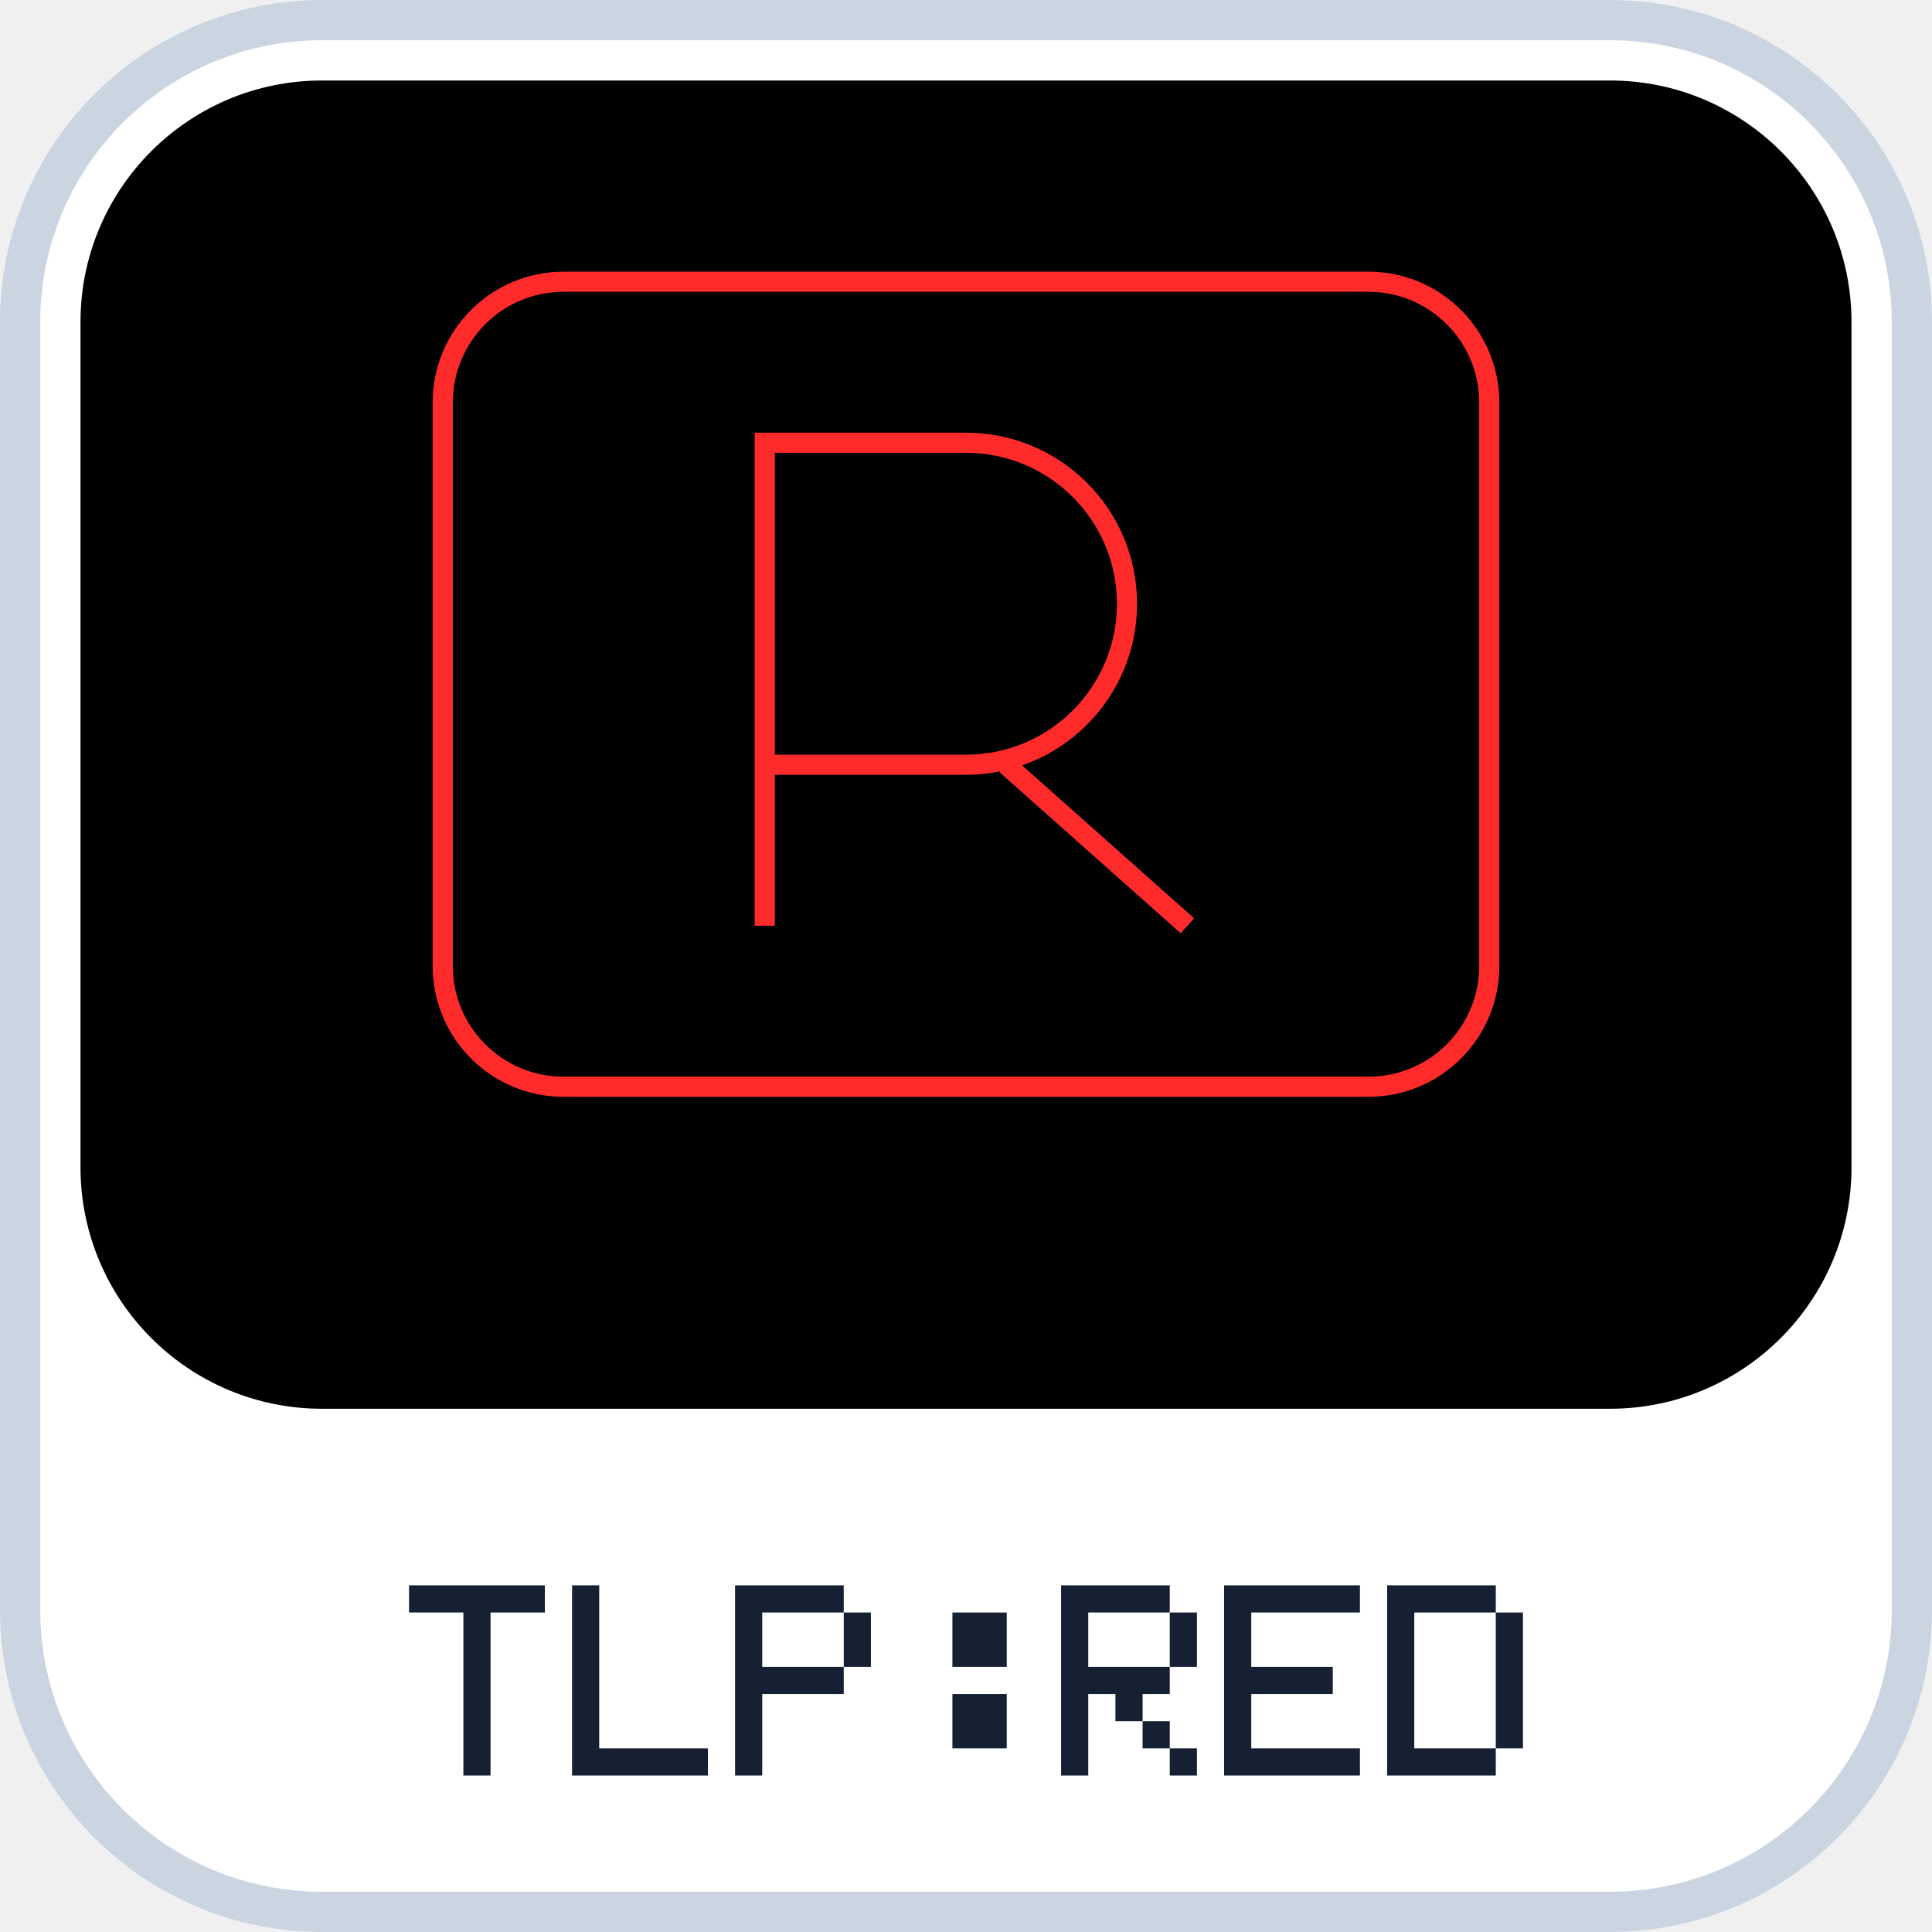
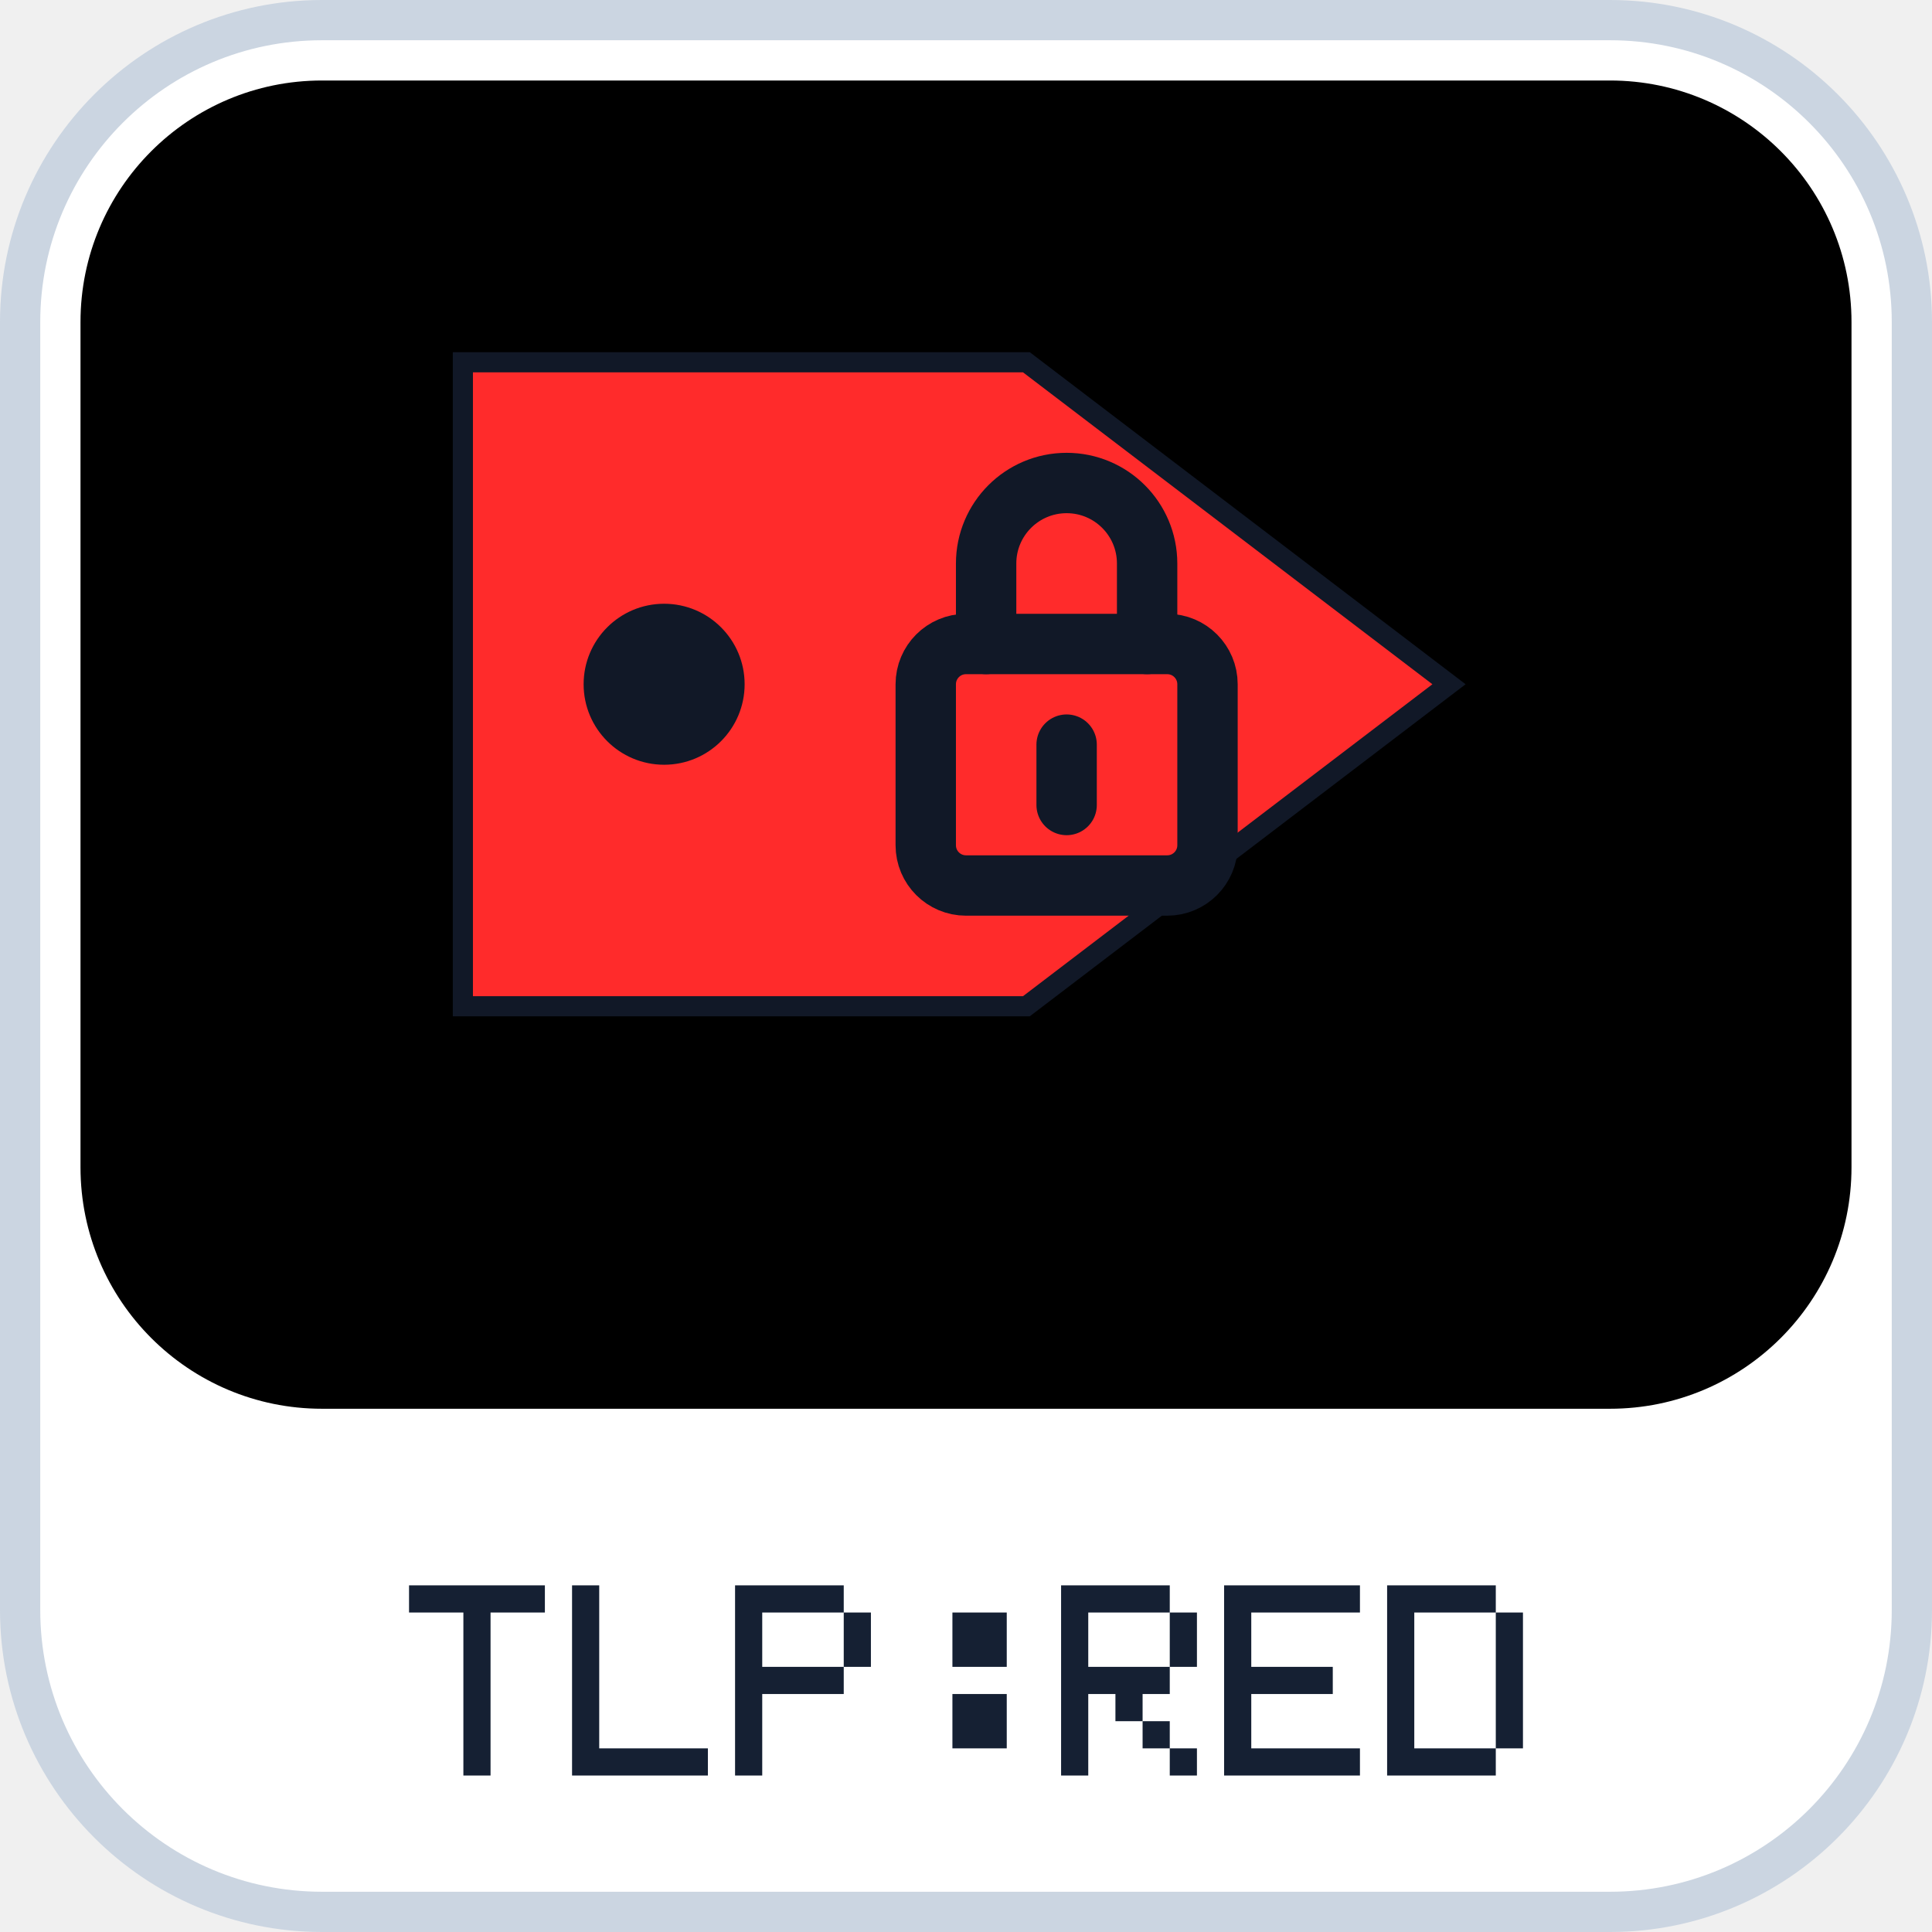
<svg xmlns="http://www.w3.org/2000/svg" viewBox="0 0 96 96" role="img" aria-label="TLP:RED labeled tile" focusable="false">
  <rect x="1" y="1" width="94" height="94" rx="15" fill="#FFFFFF" stroke="#CBD5E1" stroke-width="2" />
  <rect x="4" y="4" width="88" height="66" rx="12" fill="#000000" />
  <g transform="translate(16 2)">
-     <rect x="6" y="12" width="52" height="40" rx="6" fill="#000000" stroke="#FF2B2B" />
-     <g stroke="#FF2B2B">
-       <path d="M22 44V20h10a8 8 0 0 1 0 16H22M34 36l9 8" />
+     <path d="M7 16h28l21 16-21 16H7z" fill="#FF2B2B" stroke="#111827" />
+     <circle cx="17" cy="32" r="4" fill="#111827" stroke="none" />
+     <g fill="none" stroke="#111827" stroke-width="3" stroke-linecap="round" stroke-linejoin="round">
+       <rect x="30" y="30" width="14" height="12" rx="2" />
+       <path d="M33 30v-4a4 4 0 0 1 8 0v4M37 35v3" />
    </g>
  </g>
  <path data-label="TLP:RED" fill="#152033" stroke="none" d="M20.325 78.775h1.350v1.350h-1.350zM21.675 78.775h1.350v1.350h-1.350zM23.025 78.775h1.350v1.350h-1.350zM24.375 78.775h1.350v1.350h-1.350zM25.725 78.775h1.350v1.350h-1.350zM23.025 80.125h1.350v1.350h-1.350zM23.025 81.475h1.350v1.350h-1.350zM23.025 82.825h1.350v1.350h-1.350zM23.025 84.175h1.350v1.350h-1.350zM23.025 85.525h1.350v1.350h-1.350zM23.025 86.875h1.350v1.350h-1.350zM28.425 78.775h1.350v1.350h-1.350zM28.425 80.125h1.350v1.350h-1.350zM28.425 81.475h1.350v1.350h-1.350zM28.425 82.825h1.350v1.350h-1.350zM28.425 84.175h1.350v1.350h-1.350zM28.425 85.525h1.350v1.350h-1.350zM28.425 86.875h1.350v1.350h-1.350zM29.775 86.875h1.350v1.350h-1.350zM31.125 86.875h1.350v1.350h-1.350zM32.475 86.875h1.350v1.350h-1.350zM33.825 86.875h1.350v1.350h-1.350zM36.525 78.775h1.350v1.350h-1.350zM37.875 78.775h1.350v1.350h-1.350zM39.225 78.775h1.350v1.350h-1.350zM40.575 78.775h1.350v1.350h-1.350zM36.525 80.125h1.350v1.350h-1.350zM41.925 80.125h1.350v1.350h-1.350zM36.525 81.475h1.350v1.350h-1.350zM41.925 81.475h1.350v1.350h-1.350zM36.525 82.825h1.350v1.350h-1.350zM37.875 82.825h1.350v1.350h-1.350zM39.225 82.825h1.350v1.350h-1.350zM40.575 82.825h1.350v1.350h-1.350zM36.525 84.175h1.350v1.350h-1.350zM36.525 85.525h1.350v1.350h-1.350zM36.525 86.875h1.350v1.350h-1.350zM47.325 80.125h1.350v1.350h-1.350zM48.675 80.125h1.350v1.350h-1.350zM47.325 81.475h1.350v1.350h-1.350zM48.675 81.475h1.350v1.350h-1.350zM47.325 84.175h1.350v1.350h-1.350zM48.675 84.175h1.350v1.350h-1.350zM47.325 85.525h1.350v1.350h-1.350zM48.675 85.525h1.350v1.350h-1.350zM52.725 78.775h1.350v1.350h-1.350zM54.075 78.775h1.350v1.350h-1.350zM55.425 78.775h1.350v1.350h-1.350zM56.775 78.775h1.350v1.350h-1.350zM52.725 80.125h1.350v1.350h-1.350zM58.125 80.125h1.350v1.350h-1.350zM52.725 81.475h1.350v1.350h-1.350zM58.125 81.475h1.350v1.350h-1.350zM52.725 82.825h1.350v1.350h-1.350zM54.075 82.825h1.350v1.350h-1.350zM55.425 82.825h1.350v1.350h-1.350zM56.775 82.825h1.350v1.350h-1.350zM52.725 84.175h1.350v1.350h-1.350zM55.425 84.175h1.350v1.350h-1.350zM52.725 85.525h1.350v1.350h-1.350zM56.775 85.525h1.350v1.350h-1.350zM52.725 86.875h1.350v1.350h-1.350zM58.125 86.875h1.350v1.350h-1.350zM60.825 78.775h1.350v1.350h-1.350zM62.175 78.775h1.350v1.350h-1.350zM63.525 78.775h1.350v1.350h-1.350zM64.875 78.775h1.350v1.350h-1.350zM66.225 78.775h1.350v1.350h-1.350zM60.825 80.125h1.350v1.350h-1.350zM60.825 81.475h1.350v1.350h-1.350zM60.825 82.825h1.350v1.350h-1.350zM62.175 82.825h1.350v1.350h-1.350zM63.525 82.825h1.350v1.350h-1.350zM64.875 82.825h1.350v1.350h-1.350zM60.825 84.175h1.350v1.350h-1.350zM60.825 85.525h1.350v1.350h-1.350zM60.825 86.875h1.350v1.350h-1.350zM62.175 86.875h1.350v1.350h-1.350zM63.525 86.875h1.350v1.350h-1.350zM64.875 86.875h1.350v1.350h-1.350zM66.225 86.875h1.350v1.350h-1.350zM68.925 78.775h1.350v1.350h-1.350zM70.275 78.775h1.350v1.350h-1.350zM71.625 78.775h1.350v1.350h-1.350zM72.975 78.775h1.350v1.350h-1.350zM68.925 80.125h1.350v1.350h-1.350zM74.325 80.125h1.350v1.350h-1.350zM68.925 81.475h1.350v1.350h-1.350zM74.325 81.475h1.350v1.350h-1.350zM68.925 82.825h1.350v1.350h-1.350zM74.325 82.825h1.350v1.350h-1.350zM68.925 84.175h1.350v1.350h-1.350zM74.325 84.175h1.350v1.350h-1.350zM68.925 85.525h1.350v1.350h-1.350zM74.325 85.525h1.350v1.350h-1.350zM68.925 86.875h1.350v1.350h-1.350zM70.275 86.875h1.350v1.350h-1.350zM71.625 86.875h1.350v1.350h-1.350zM72.975 86.875h1.350v1.350h-1.350z" />
</svg>
